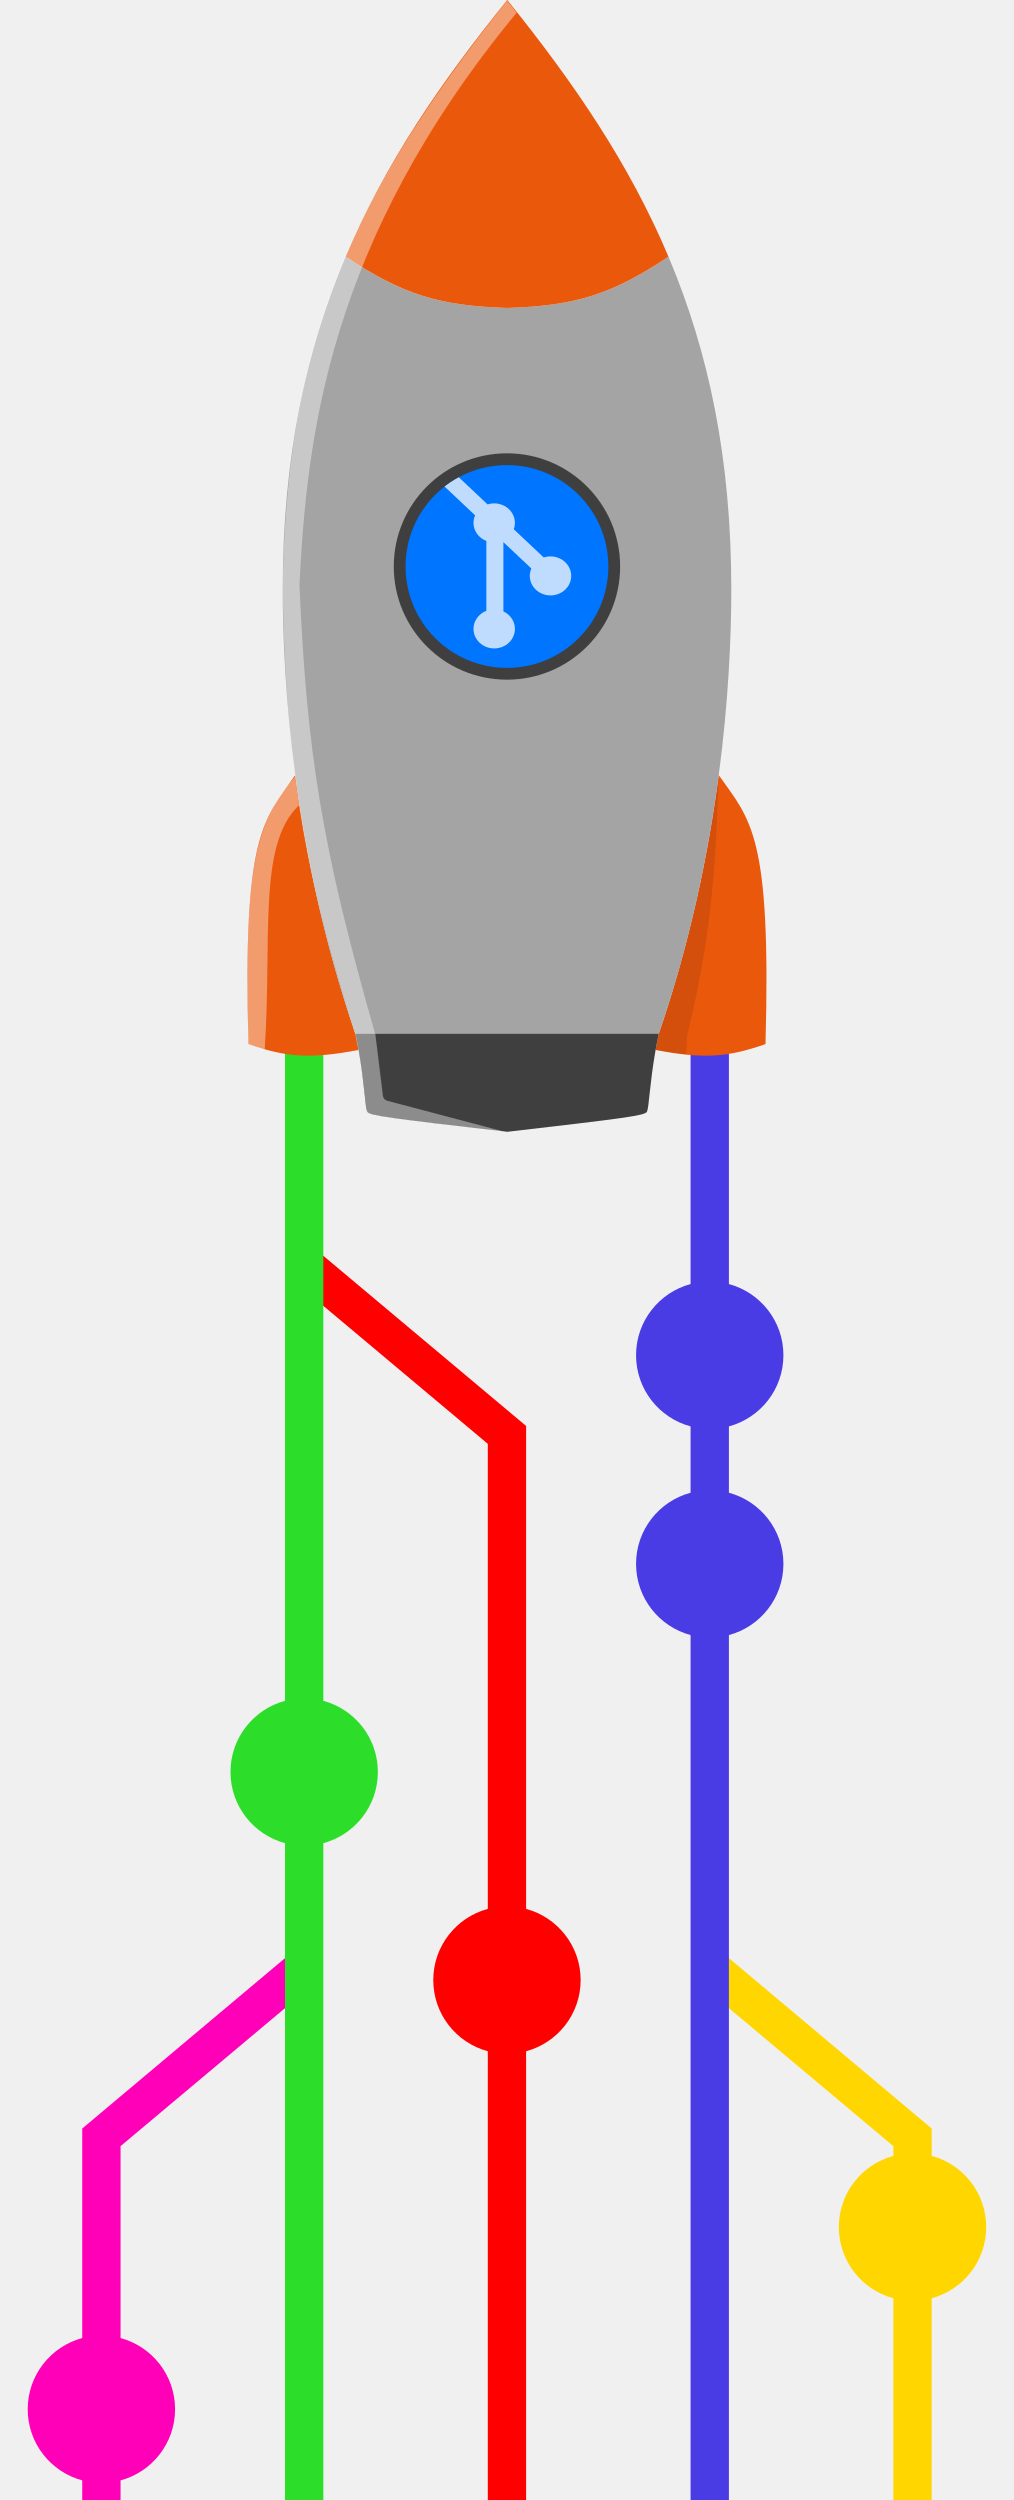
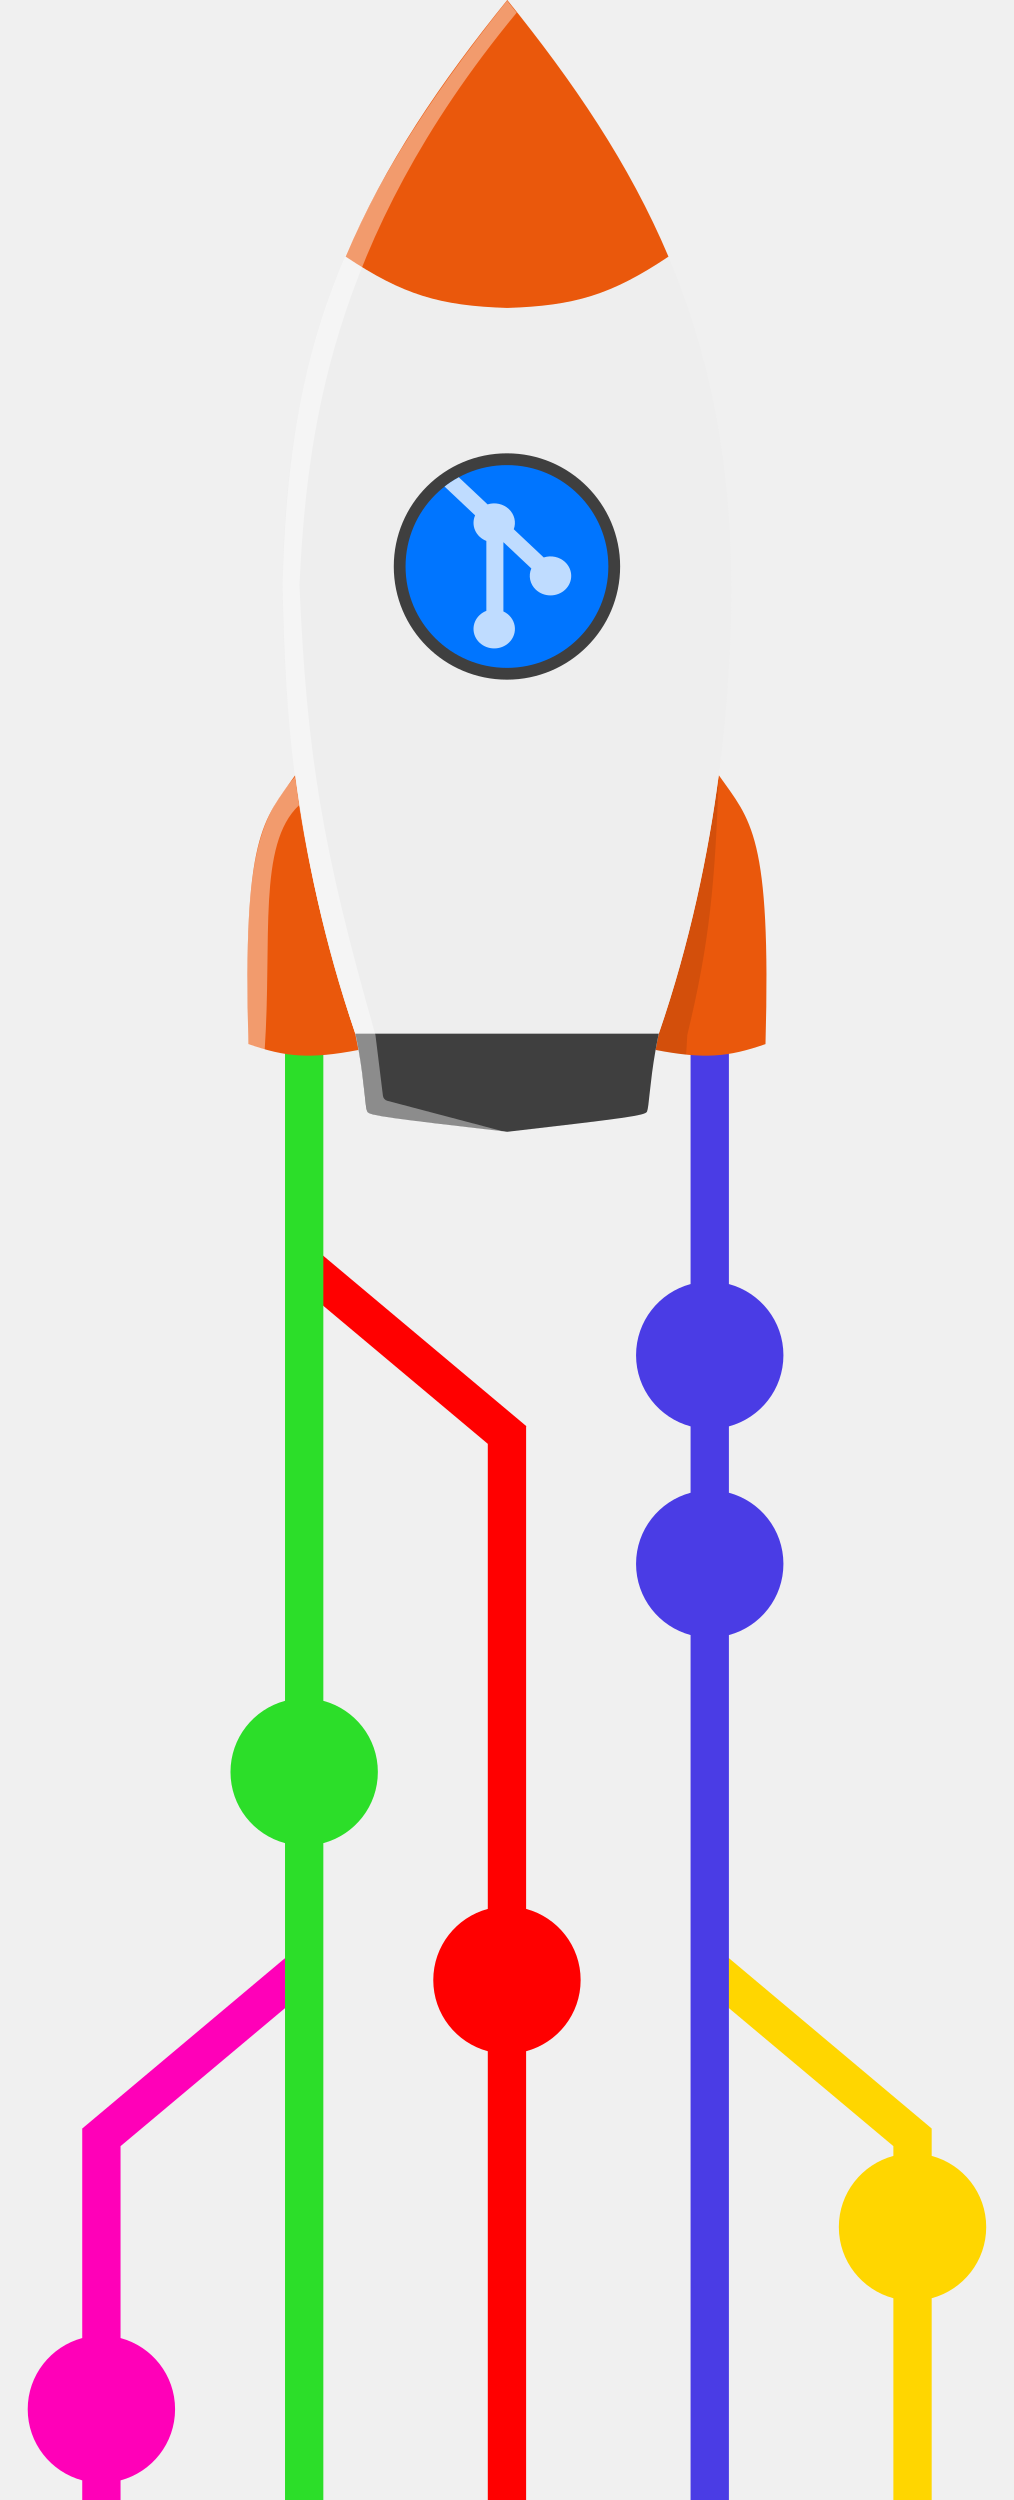
<svg xmlns="http://www.w3.org/2000/svg" width="1720" height="4241" viewBox="0 0 1720 4241" fill="none">
-   <g clip-path="url(#rocket-with-graph-clip0_9_231)">
-     <mask id="rocket-with-graph-mask0_9_231" style="mask-type:luminance" maskUnits="userSpaceOnUse" x="0" y="1770" width="1720" height="2471">
+   <g clip-path="url(#clip0_9_231)">
+     <mask id="mask0_9_231" style="mask-type:luminance" maskUnits="userSpaceOnUse" x="0" y="1770" width="1720" height="2471">
      <path d="M1720 1770H0V4241H1720V1770Z" fill="white" />
    </mask>
-     <g mask="url(#rocket-with-graph-mask0_9_231)">
+     <g mask="url(#mask0_9_231)">
      <path d="M1182.56 3361.34L1224.34 3311.55L1580.5 3610.82V3623.25V3657.27C1633.78 3671.57 1673 3720.21 1673 3778C1673 3835.79 1633.78 3884.43 1580.5 3898.73V3932.12V3932.13V4241H1515.5V3932.13V3932.12V3898.73C1462.22 3884.43 1423 3835.79 1423 3778C1423 3720.21 1462.22 3671.57 1515.5 3657.27V3640.71L1182.56 3361.34Z" fill="#FFD600" />
      <path d="M139.5 3610.82V3623.25V3667.47V3932.12V3932.12V3966.27C86.222 3980.57 47 4029.2 47 4087C47 4144.8 86.222 4193.43 139.5 4207.73V4241H204.5V4207.73C257.778 4193.43 297 4144.8 297 4087C297 4029.2 257.778 3980.57 204.5 3966.27V3932.12V3932.12V3667.47V3640.71L537.437 3361.34L495.656 3311.55L139.5 3610.82Z" fill="#FF00B8" />
      <path d="M494.562 2169.97L536.344 2120.18L893.003 2419.45L892.5 2420.05V2476V2476.1V2829V3182V3238.27C945.777 3252.57 985 3301.21 985 3359C985 3416.79 945.777 3465.43 892.5 3479.73V3535V3888V4241H827.5V3888V3535V3479.73C774.222 3465.43 735 3416.79 735 3359C735 3301.21 774.222 3252.57 827.5 3238.27V3182V2829V2476.1V2476V2449.34L494.562 2169.97Z" fill="#FF0000" />
      <path d="M483.5 1770H548.5V2123V2476V2829V2885.27C601.778 2899.57 641 2948.21 641 3006C641 3063.79 601.778 3112.43 548.5 3126.73V3182V3535V3888V4241H483.5V3888V3535V3182V3126.73C430.222 3112.43 391 3063.79 391 3006C391 2948.21 430.222 2899.57 483.5 2885.27V2829V2476V2123V1770Z" fill="#2CDE29" />
      <path d="M1171.5 1770H1236.5V2123V2178.27C1289.78 2192.57 1329 2241.21 1329 2299C1329 2356.79 1289.78 2405.43 1236.5 2419.73V2476V2532.27C1289.78 2546.57 1329 2595.21 1329 2653C1329 2710.79 1289.78 2759.43 1236.5 2773.73V2829V3182V3535V3888V4241H1171.5V3888V3535V3182V2829V2773.73C1118.22 2759.43 1079 2710.79 1079 2653C1079 2595.21 1118.22 2546.57 1171.5 2532.27V2476V2419.73C1118.22 2405.43 1079 2356.79 1079 2299C1079 2241.21 1118.22 2192.57 1171.5 2178.27V2123V1770Z" fill="#4A3CE5" />
    </g>
    <path d="M602.864 1753.57C549.593 1599.04 518.52 1447.76 500.893 1314.9C446.644 1391.93 411.525 1414.61 421.414 1771.21C484.984 1793.26 525.073 1797.04 608.29 1781.13C606.716 1772.28 604.922 1763.07 602.864 1753.57Z" fill="#EA580C" />
    <path d="M1117.55 1753.57C1170.7 1599.04 1201.71 1447.76 1219.29 1314.9C1273.42 1391.93 1308.46 1414.61 1298.59 1771.21C1235.17 1793.26 1195.17 1797.04 1112.14 1781.13C1113.71 1772.28 1115.5 1763.07 1117.55 1753.57Z" fill="#EA580C" />
-     <path d="M602.864 1753.57H860.503H1117.55C1170.7 1599.04 1201.71 1447.76 1219.29 1314.9C1235.96 1188.97 1240.58 1079.59 1240.58 999.679C1240.58 776.364 1201.65 595.681 1133.99 435.362C1036.47 500.48 975.025 518.677 860.503 522.434C745.719 518.677 684.13 500.48 586.394 435.362C518.58 595.681 479.559 776.364 479.559 999.679C479.558 1079.59 484.185 1188.97 500.893 1314.9C518.52 1447.76 549.593 1599.04 602.864 1753.57Z" fill="#A4A4A4" />
+     <path d="M602.864 1753.57H860.503H1117.55C1170.7 1599.04 1201.71 1447.76 1219.29 1314.9C1235.96 1188.97 1240.58 1079.59 1240.58 999.679C1240.58 776.364 1201.65 595.681 1133.99 435.362C1036.47 500.48 975.025 518.677 860.503 522.434C745.719 518.677 684.13 500.48 586.394 435.362C518.58 595.681 479.559 776.364 479.559 999.679C479.558 1079.59 484.185 1188.97 500.893 1314.9C518.52 1447.76 549.593 1599.04 602.864 1753.57Z" fill="#EEEEEE" />
    <path d="M860.503 1753.57H602.864C604.922 1763.07 606.716 1772.28 608.29 1781.13C618.22 1836.92 619.41 1878.13 622.914 1885.83C625.921 1892.45 660.006 1896.85 860.503 1920C1060.54 1896.85 1094.55 1892.45 1097.55 1885.83C1101.05 1878.13 1102.23 1836.92 1112.14 1781.13C1113.71 1772.28 1115.5 1763.07 1117.55 1753.57H860.503Z" fill="#3F3F3F" />
    <path d="M860.503 0C747.748 139.545 653.129 277.592 586.394 435.362C684.13 500.48 745.719 518.677 860.503 522.434C975.025 518.677 1036.47 500.48 1133.99 435.362C1067.4 277.592 973.001 139.545 860.503 0Z" fill="#EA580C" />
    <path d="M860 1143C960.516 1143 1042 1061.52 1042 961C1042 860.484 960.516 779 860 779C759.484 779 678 860.484 678 961C678 1061.52 759.484 1143 860 1143Z" fill="#0075FF" stroke="#3F3F3F" stroke-width="20" />
    <path d="M636.857 1755.47L649.613 1858.94C650.114 1862.99 653.034 1866.34 656.987 1867.38L860.253 1921C758.566 1907.52 641.096 1897.81 622.769 1887.29C618.818 1867.22 615.221 1811.82 602.643 1754.46C554.676 1603.64 525.299 1482.46 507.228 1366.03C504.718 1349.86 502.593 1334.05 500.5 1318C486.995 1214.42 481.588 1111.61 479.372 992.195C489 598 573.5 360.5 860.253 1L876.5 21.5C555 411 520.5 744.5 508 992.195C520.5 1279 546.055 1437.66 636.857 1755.47Z" fill="white" fill-opacity="0.4" />
    <path d="M421.008 1772.07L449 1781C461.652 1592.9 436.536 1432.39 507.228 1366.03C504.718 1349.86 502.593 1334.05 500.5 1318C426.5 1399 415 1496 421.008 1772.07Z" fill="white" fill-opacity="0.4" />
    <path d="M827.153 855.677C833.352 853.693 840.016 853.384 846.391 854.783C852.767 856.182 858.6 859.234 863.231 863.594C867.887 867.986 871.137 873.523 872.61 879.574C874.083 885.624 873.719 891.943 871.559 897.807L922.392 945.688C928.617 943.651 935.327 943.307 941.75 944.698C948.173 946.088 954.051 949.156 958.709 953.549C961.971 956.623 964.56 960.272 966.325 964.288C968.091 968.304 969 972.609 969 976.956C969 981.303 968.091 985.607 966.325 989.624C964.56 993.64 961.971 997.289 958.709 1000.36C952.112 1006.57 943.17 1010.06 933.846 1010.06C924.522 1010.06 915.58 1006.57 908.984 1000.36C904.083 995.738 900.745 989.851 899.388 983.442C898.031 977.034 898.717 970.391 901.359 964.349L853.954 919.698V1037.22C858.958 1039.55 863.3 1042.97 866.623 1047.19C869.945 1051.42 872.151 1056.33 873.058 1061.52C873.965 1066.71 873.547 1072.02 871.839 1077.03C870.131 1082.03 867.182 1086.59 863.236 1090.3C859.973 1093.38 856.101 1095.82 851.838 1097.48C847.575 1099.14 843.007 1100 838.393 1100C833.779 1100 829.211 1099.14 824.948 1097.48C820.686 1095.82 816.813 1093.38 813.55 1090.3C810.287 1087.23 807.698 1083.58 805.932 1079.56C804.166 1075.55 803.256 1071.24 803.256 1066.89C803.256 1062.55 804.166 1058.24 805.932 1054.22C807.698 1050.21 810.287 1046.56 813.55 1043.49C816.838 1040.38 820.745 1037.92 825.047 1036.25V917.643C820.763 915.981 816.87 913.537 813.591 910.452C810.312 907.367 807.712 903.703 805.941 899.669C804.17 895.634 803.262 891.31 803.269 886.945C803.277 882.579 804.2 878.258 805.986 874.229L754.167 825.396C761.616 819.649 766.565 816.131 778.265 809.615L827.153 855.677Z" fill="white" fill-opacity="0.75" />
    <path d="M1117.5 1754C1171 1598.5 1203.5 1440.5 1219.3 1314.9C1213.28 1495.46 1204.06 1598.54 1166 1755.5L1164 1789C1144 1786.71 1134.5 1785.5 1112 1781C1113.92 1770.23 1115.01 1765.19 1117.5 1754Z" fill="black" fill-opacity="0.1" />
  </g>
  <defs>
-     <clipPath class="rocket-with-graph-clip0_9_231">
+     <clipPath id="clip0_9_231">
      <rect width="1720" height="4241" fill="white" />
    </clipPath>
  </defs>
</svg>
